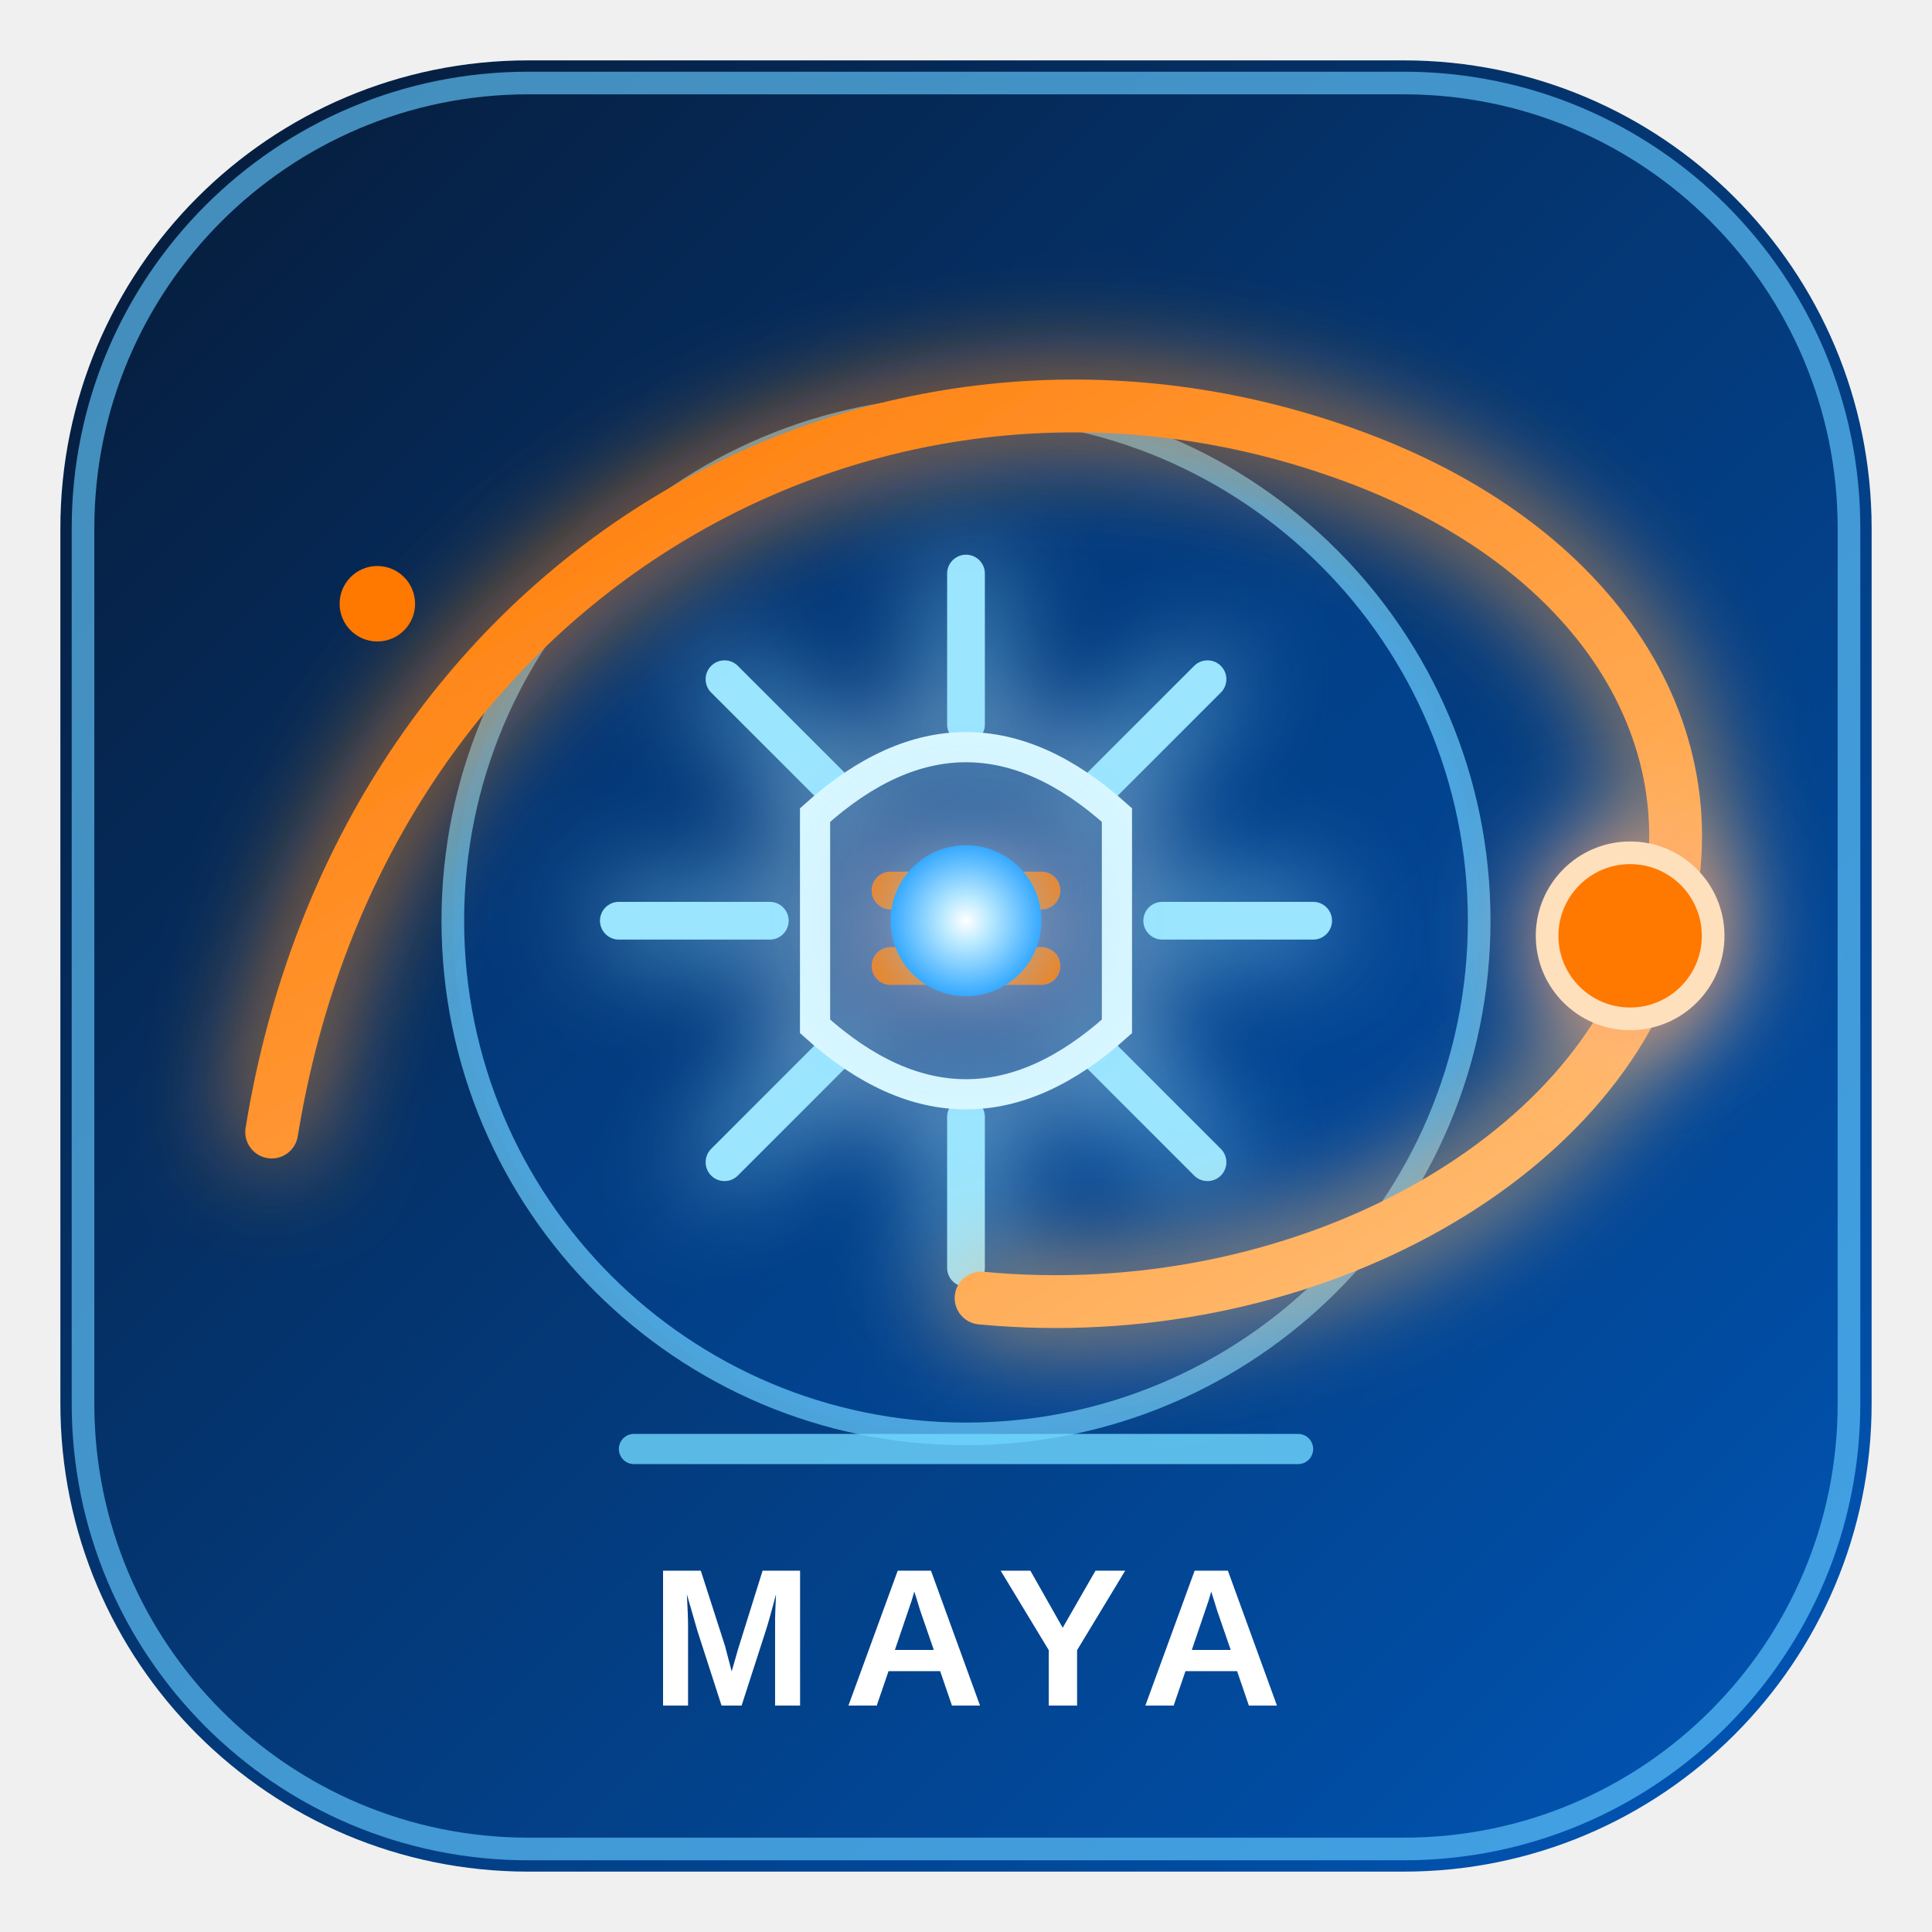
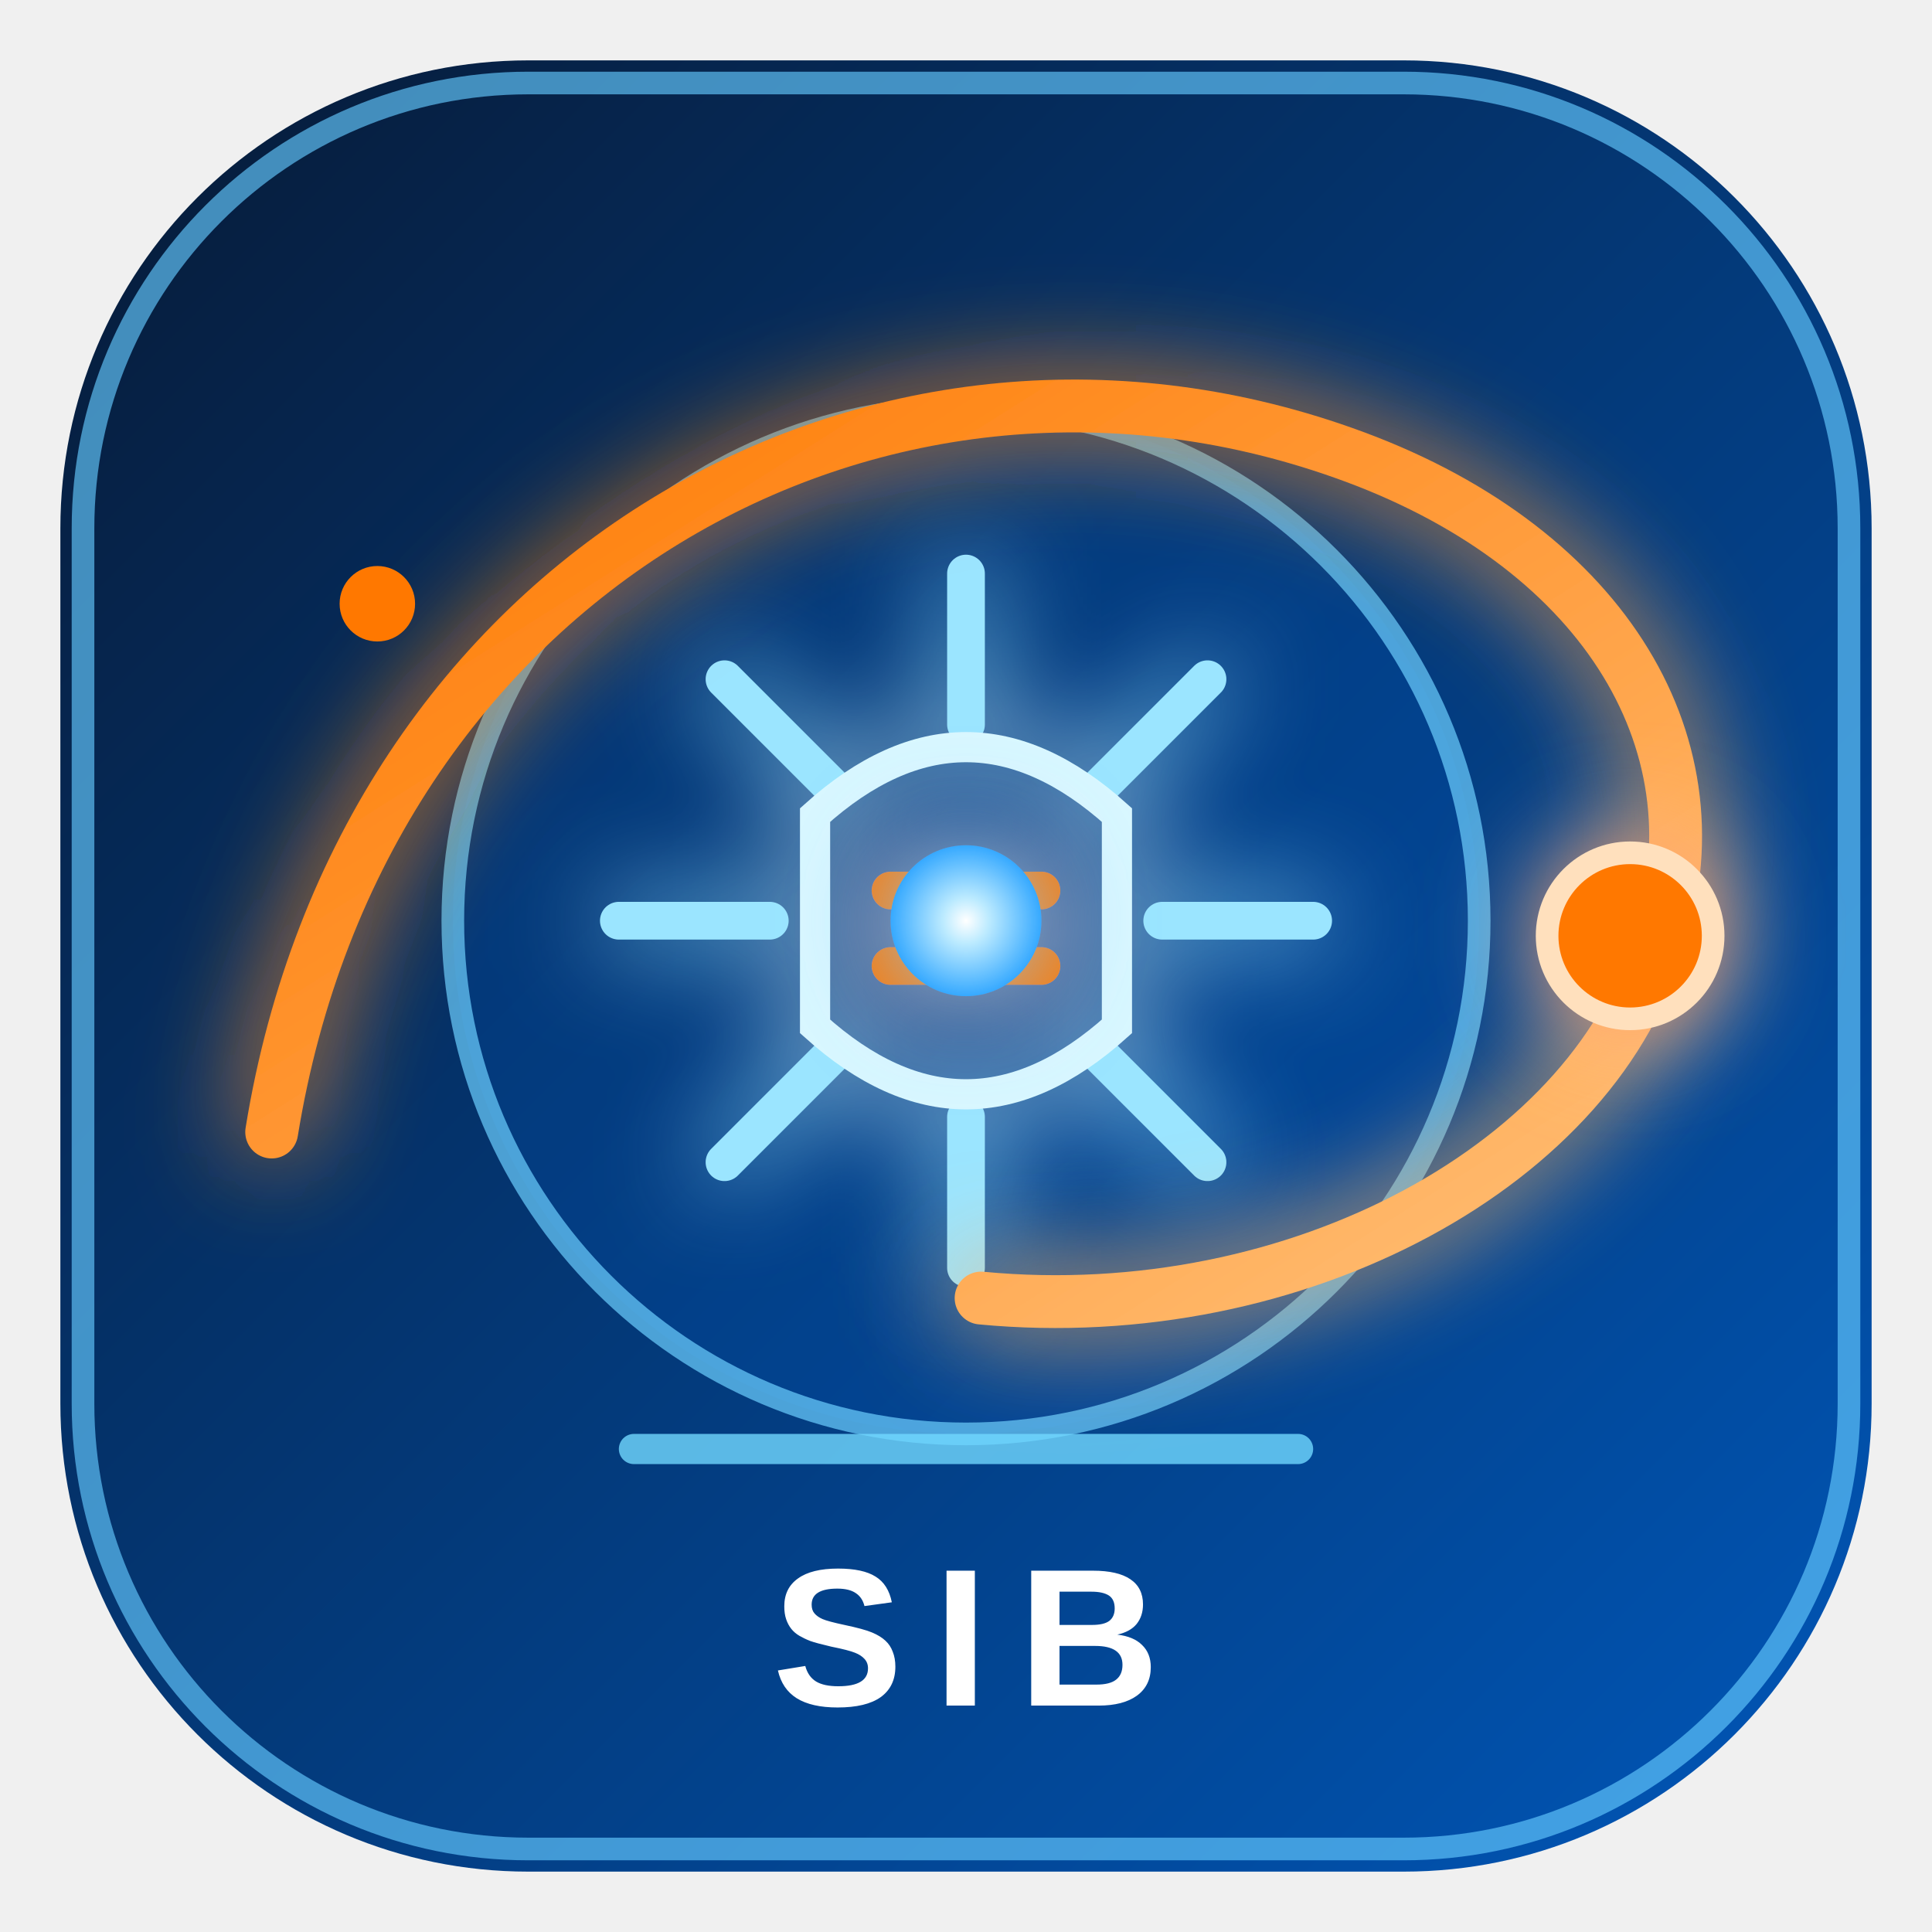
<svg xmlns="http://www.w3.org/2000/svg" viewBox="0 0 128 128" role="img" aria-labelledby="title desc">
  <defs>
    <linearGradient id="bg" x1="0" y1="0" x2="1" y2="1">
      <stop stop-color="#071A36" />
      <stop offset="1" stop-color="#0057B9" />
    </linearGradient>
    <radialGradient id="core">
      <stop stop-color="#FFFFFF" />
      <stop offset=".3" stop-color="#BDEBFF" />
      <stop offset="1" stop-color="#36A9FF" />
    </radialGradient>
    <linearGradient id="orbit" x1="0" y1="0" x2="1" y2="1">
      <stop stop-color="#FF7800" />
      <stop offset="1" stop-color="#FFC078" />
    </linearGradient>
    <filter id="glow" x="-80%" y="-80%" width="260%" height="260%">
      <feGaussianBlur stdDeviation="3.5" result="blur" />
      <feMerge>
        <feMergeNode in="blur" />
        <feMergeNode in="SourceGraphic" />
      </feMerge>
    </filter>
  </defs>
  <rect x="4" y="4" width="120" height="120" rx="31" fill="url(#bg)" />
  <rect x="5.5" y="5.5" width="117" height="117" rx="29.5" fill="none" stroke="#65C9FF" stroke-opacity=".65" stroke-width="1.5" />
  <circle cx="64" cy="61" r="34" fill="#0057B9" fill-opacity=".24" stroke="#6BCFFF" stroke-opacity=".7" stroke-width="1.5" />
  <g stroke="#9BE5FF" stroke-width="2.5" stroke-linecap="round" fill="none" filter="url(#glow)">
    <path d="M64 38v10M64 74v10M41 61h10M77 61h10M48 45l7 7M73 70l7 7M80 45l-7 7M55 70l-7 7" />
    <path d="M54 54q10-9 20 0v14q-10 9-20 0z" stroke="#D9F7FF" stroke-width="2" />
    <path d="M59 59h10M59 64h10" stroke="#FF7800" stroke-width="2.5" />
  </g>
  <circle cx="64" cy="61" r="5" fill="url(#core)" filter="url(#glow)" />
  <path d="M18 75C24 38 58 19 89 30c17 6 25 19 21 32-4 15-24 26-45 24" fill="none" stroke="url(#orbit)" stroke-width="3.5" stroke-linecap="round" filter="url(#glow)" />
  <circle cx="108" cy="62" r="5.5" fill="#FF7800" stroke="#FFE0BD" stroke-width="1.5" filter="url(#glow)" />
  <circle cx="25" cy="40" r="2.5" fill="#FF7800" />
  <path d="M42 96h44" stroke="#70D8FF" stroke-width="2" stroke-linecap="round" opacity=".8" />
-   <text x="64" y="113" text-anchor="middle" font-family="Arial,sans-serif" font-size="13" font-weight="800" letter-spacing="2" fill="#FFFFFF">MAYA</text>
+   <text x="64" y="113" text-anchor="middle" font-family="Arial,sans-serif" font-size="13" font-weight="800" letter-spacing="2" fill="#FFFFFF">SIB</text>
</svg>
